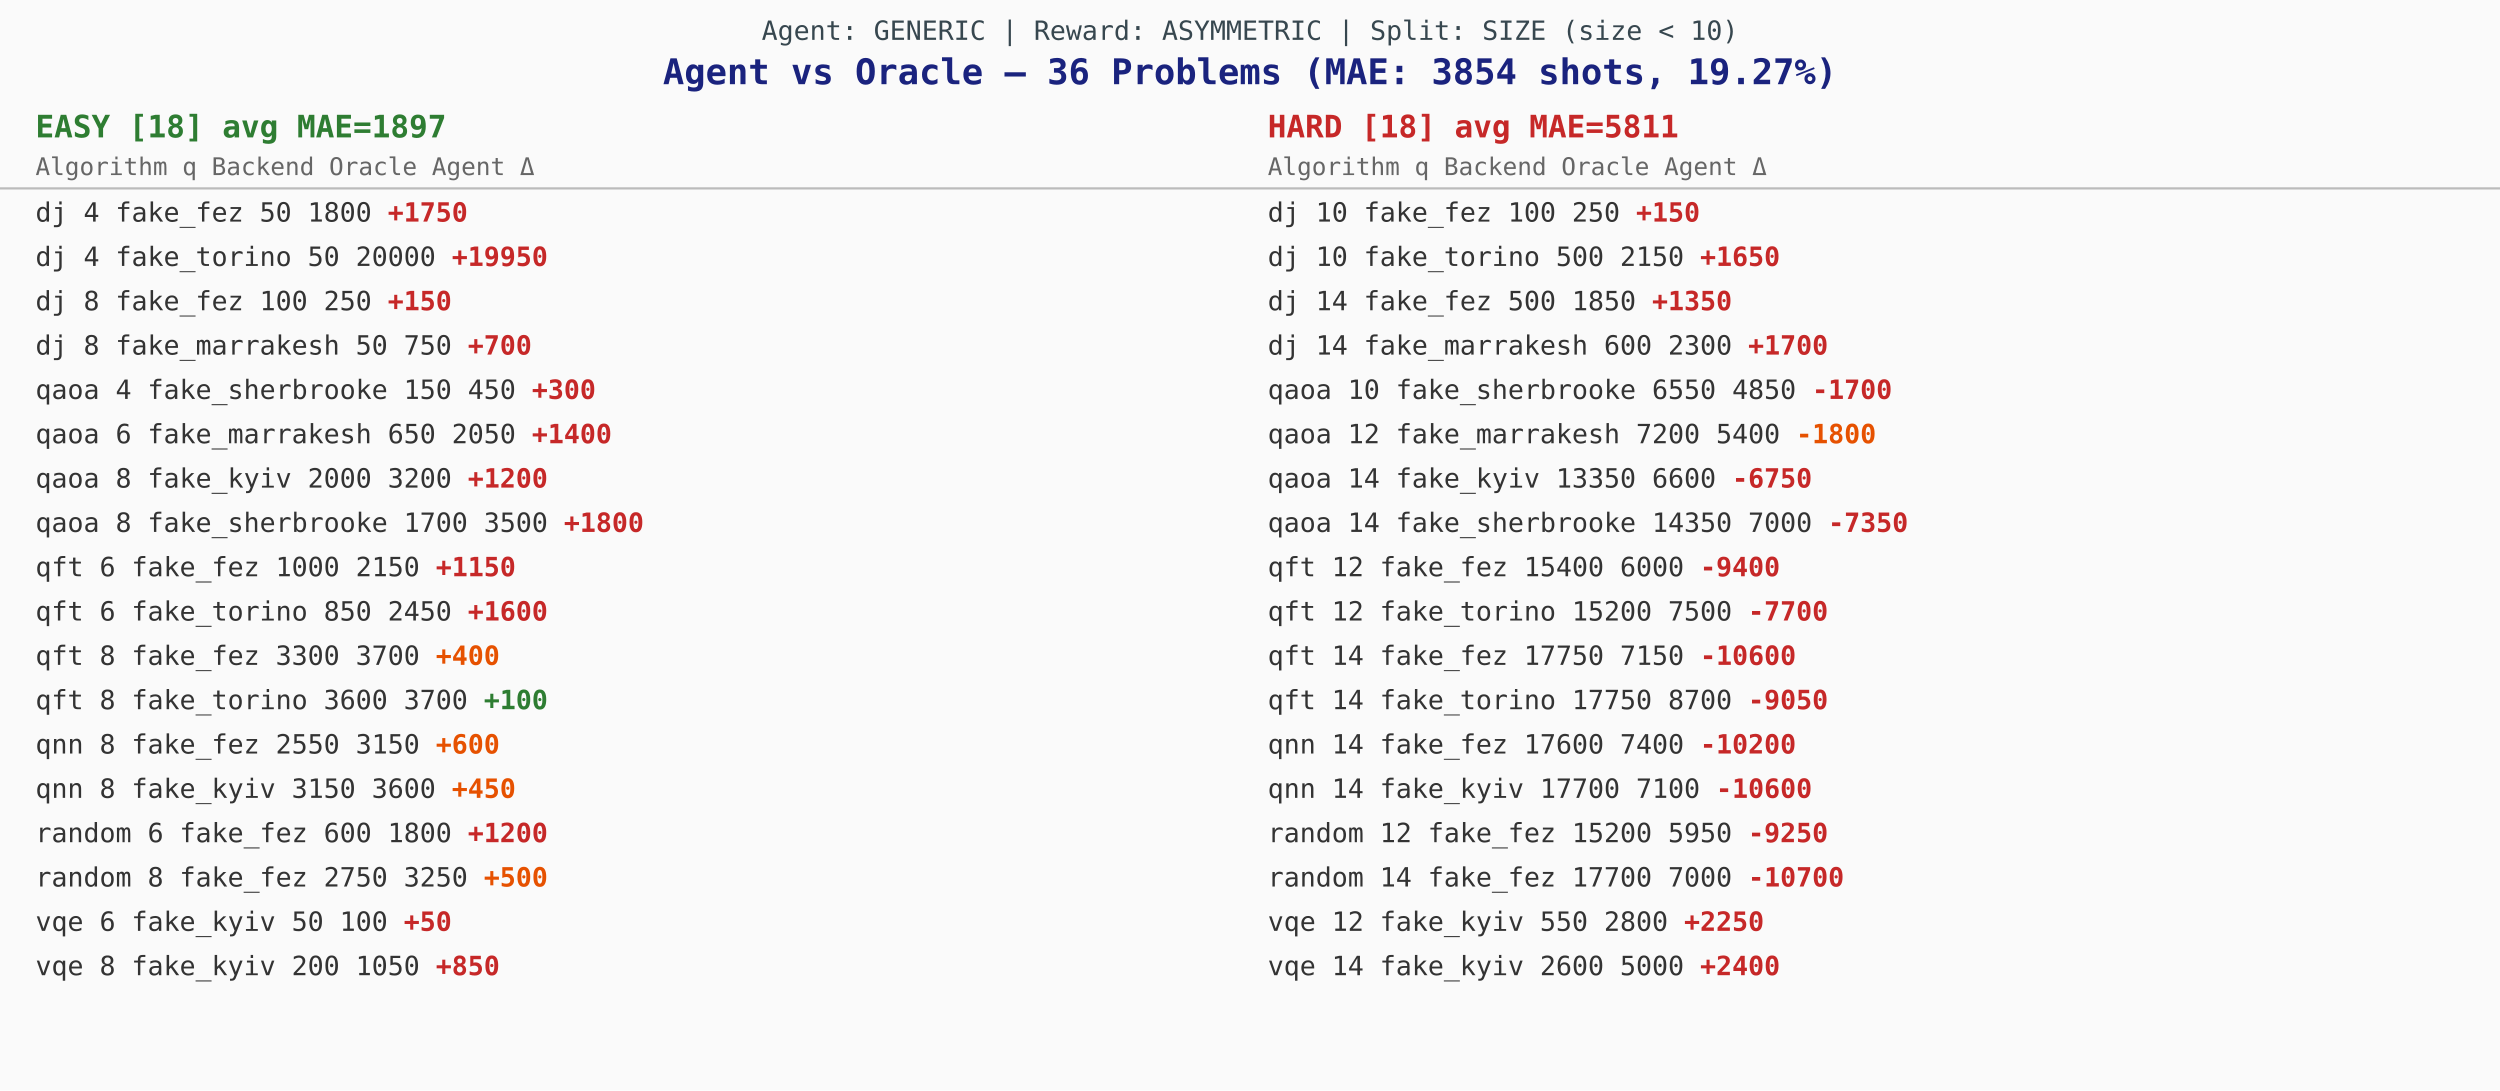
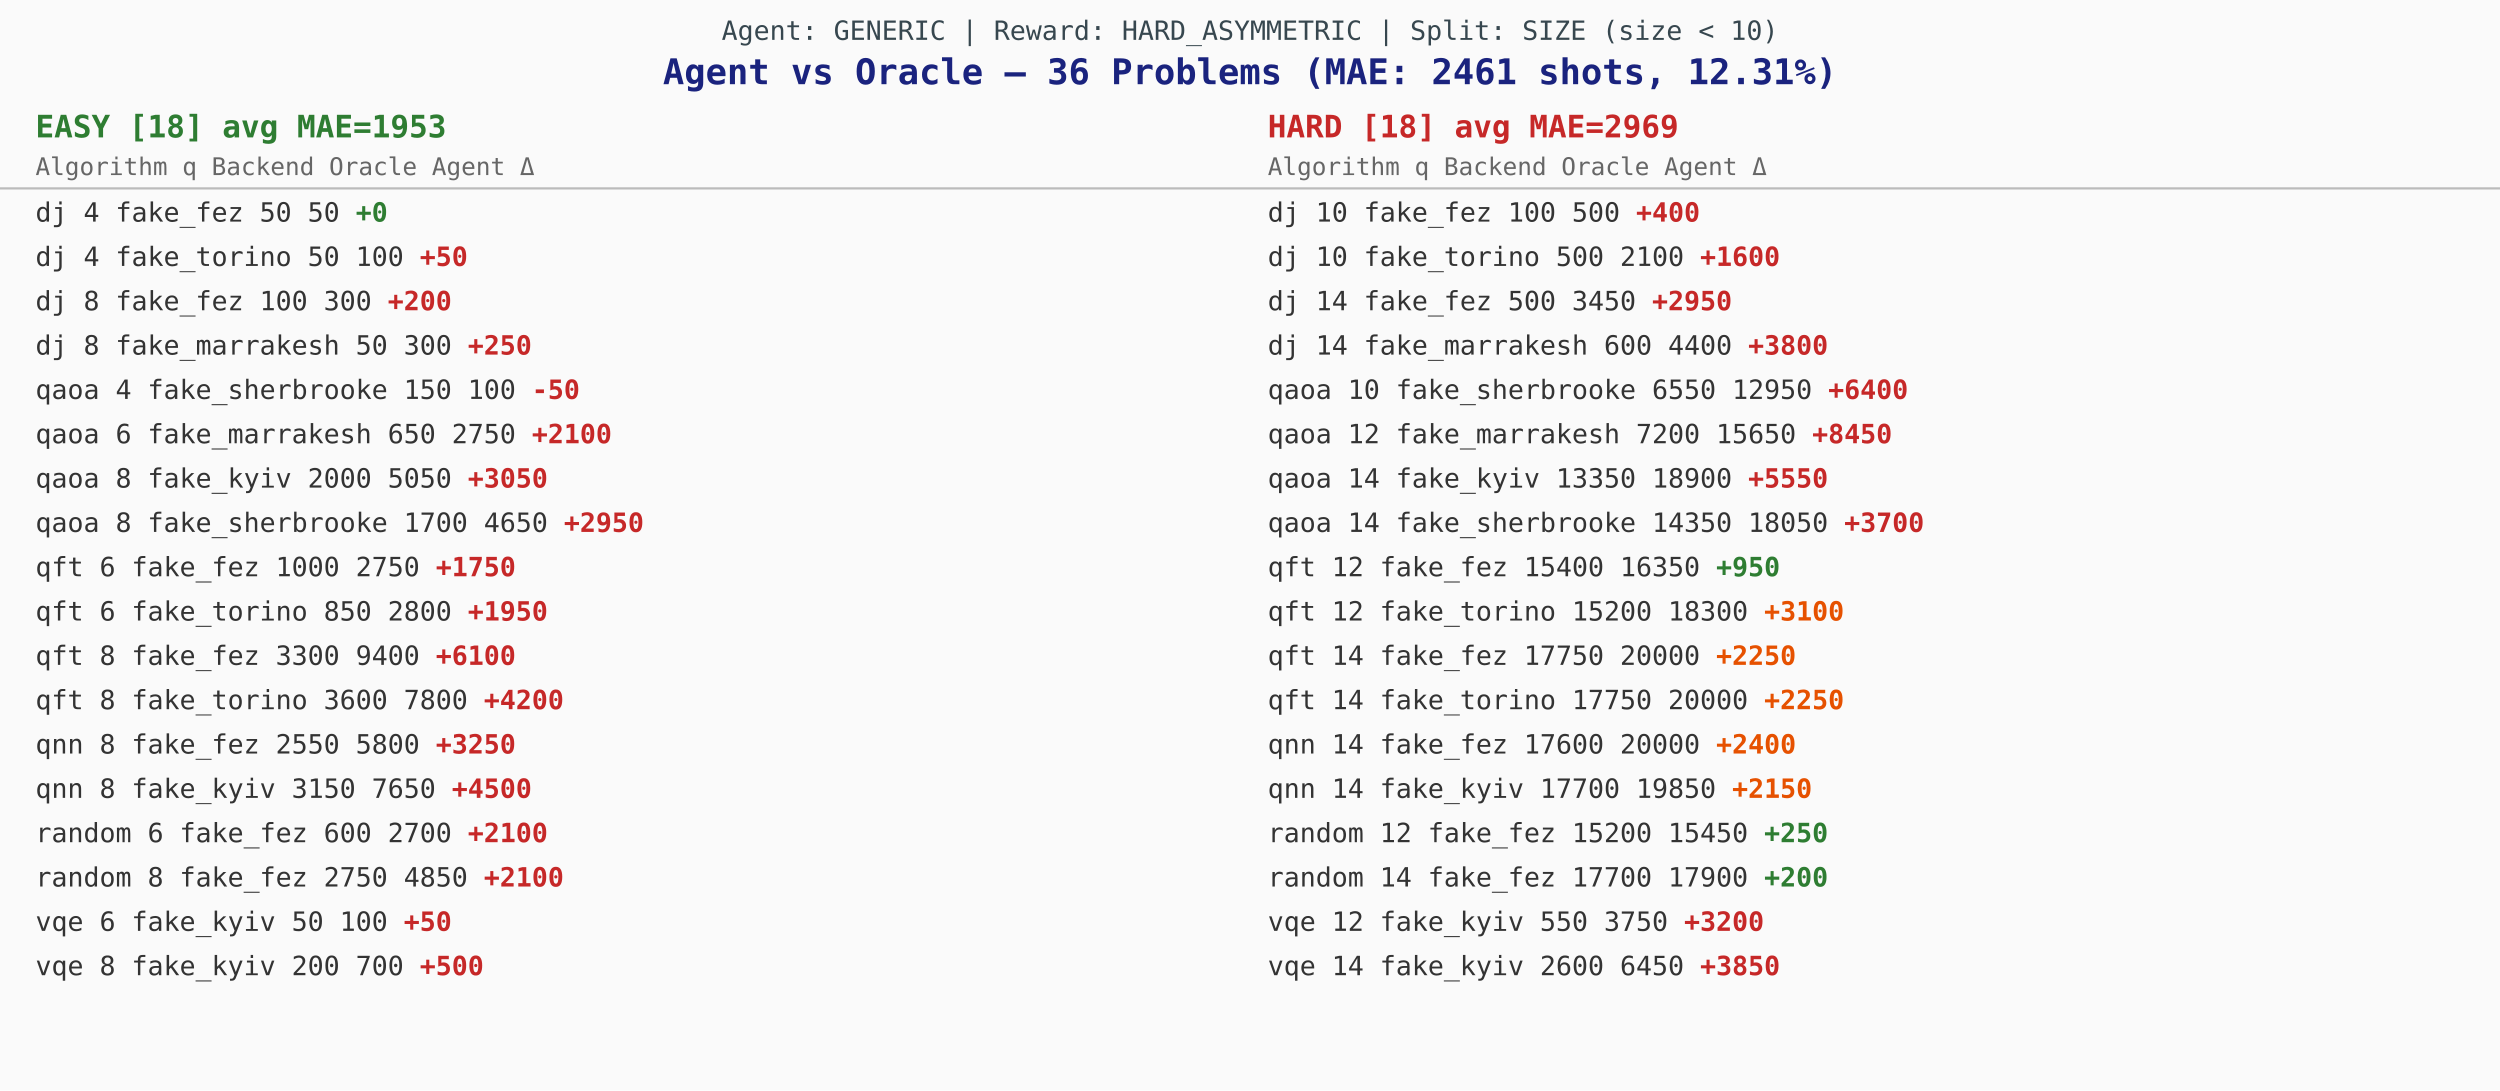
<svg xmlns="http://www.w3.org/2000/svg" width="1128" height="492" font-family="monospace" font-size="12">
  <rect width="1128" height="492" fill="#fafafa" />
-   <text x="564" y="18" font-size="12" fill="#37474f" text-anchor="middle">Agent: GENERIC  |  Reward: ASYMMETRIC  |  Split: SIZE (size &lt; 10)</text>
-   <text x="564" y="38" font-size="16" font-weight="bold" fill="#1a237e" text-anchor="middle">Agent vs Oracle — 36 Problems  (MAE: 3854 shots, 19.27%)</text>
-   <text x="16" y="62" font-size="14" font-weight="bold" fill="#2e7d32">EASY [18]  avg MAE=1897</text>
-   <text x="572" y="62" font-size="14" font-weight="bold" fill="#c62828">HARD [18]  avg MAE=5811</text>
+   <text x="564" y="18" font-size="12" fill="#37474f" text-anchor="middle">Agent: GENERIC  |  Reward: HARD_ASYMMETRIC  |  Split: SIZE (size &lt; 10)</text>
+   <text x="564" y="38" font-size="16" font-weight="bold" fill="#1a237e" text-anchor="middle">Agent vs Oracle — 36 Problems  (MAE: 2461 shots, 12.31%)</text>
+   <text x="16" y="62" font-size="14" font-weight="bold" fill="#2e7d32">EASY [18]  avg MAE=1953</text>
+   <text x="572" y="62" font-size="14" font-weight="bold" fill="#c62828">HARD [18]  avg MAE=2969</text>
  <text x="16" y="79" font-size="11" fill="#666">Algorithm    q  Backend             Oracle   Agent        Δ</text>
  <text x="572" y="79" font-size="11" fill="#666">Algorithm    q  Backend             Oracle   Agent        Δ</text>
  <line x1="0" y1="85" x2="1128" y2="85" stroke="#bbb" />
-   <text x="16" y="100" fill="#333">      dj    4  fake_fez                50    1800  <tspan fill="#c62828" font-weight="bold">  +1750</tspan>
+   <text x="16" y="100" fill="#333">      dj    4  fake_fez                50      50  <tspan fill="#2e7d32" font-weight="bold">     +0</tspan>
  </text>
-   <text x="16" y="120" fill="#333">      dj    4  fake_torino             50   20000  <tspan fill="#c62828" font-weight="bold"> +19950</tspan>
+   <text x="16" y="120" fill="#333">      dj    4  fake_torino             50     100  <tspan fill="#c62828" font-weight="bold">    +50</tspan>
  </text>
-   <text x="16" y="140" fill="#333">      dj    8  fake_fez               100     250  <tspan fill="#c62828" font-weight="bold">   +150</tspan>
+   <text x="16" y="140" fill="#333">      dj    8  fake_fez               100     300  <tspan fill="#c62828" font-weight="bold">   +200</tspan>
  </text>
-   <text x="16" y="160" fill="#333">      dj    8  fake_marrakesh          50     750  <tspan fill="#c62828" font-weight="bold">   +700</tspan>
+   <text x="16" y="160" fill="#333">      dj    8  fake_marrakesh          50     300  <tspan fill="#c62828" font-weight="bold">   +250</tspan>
  </text>
-   <text x="16" y="180" fill="#333">    qaoa    4  fake_sherbrooke        150     450  <tspan fill="#c62828" font-weight="bold">   +300</tspan>
+   <text x="16" y="180" fill="#333">    qaoa    4  fake_sherbrooke        150     100  <tspan fill="#c62828" font-weight="bold">    -50</tspan>
  </text>
-   <text x="16" y="200" fill="#333">    qaoa    6  fake_marrakesh         650    2050  <tspan fill="#c62828" font-weight="bold">  +1400</tspan>
+   <text x="16" y="200" fill="#333">    qaoa    6  fake_marrakesh         650    2750  <tspan fill="#c62828" font-weight="bold">  +2100</tspan>
  </text>
-   <text x="16" y="220" fill="#333">    qaoa    8  fake_kyiv             2000    3200  <tspan fill="#c62828" font-weight="bold">  +1200</tspan>
+   <text x="16" y="220" fill="#333">    qaoa    8  fake_kyiv             2000    5050  <tspan fill="#c62828" font-weight="bold">  +3050</tspan>
  </text>
-   <text x="16" y="240" fill="#333">    qaoa    8  fake_sherbrooke       1700    3500  <tspan fill="#c62828" font-weight="bold">  +1800</tspan>
+   <text x="16" y="240" fill="#333">    qaoa    8  fake_sherbrooke       1700    4650  <tspan fill="#c62828" font-weight="bold">  +2950</tspan>
  </text>
-   <text x="16" y="260" fill="#333">     qft    6  fake_fez              1000    2150  <tspan fill="#c62828" font-weight="bold">  +1150</tspan>
+   <text x="16" y="260" fill="#333">     qft    6  fake_fez              1000    2750  <tspan fill="#c62828" font-weight="bold">  +1750</tspan>
  </text>
-   <text x="16" y="280" fill="#333">     qft    6  fake_torino            850    2450  <tspan fill="#c62828" font-weight="bold">  +1600</tspan>
+   <text x="16" y="280" fill="#333">     qft    6  fake_torino            850    2800  <tspan fill="#c62828" font-weight="bold">  +1950</tspan>
  </text>
-   <text x="16" y="300" fill="#333">     qft    8  fake_fez              3300    3700  <tspan fill="#e65100" font-weight="bold">   +400</tspan>
+   <text x="16" y="300" fill="#333">     qft    8  fake_fez              3300    9400  <tspan fill="#c62828" font-weight="bold">  +6100</tspan>
  </text>
-   <text x="16" y="320" fill="#333">     qft    8  fake_torino           3600    3700  <tspan fill="#2e7d32" font-weight="bold">   +100</tspan>
+   <text x="16" y="320" fill="#333">     qft    8  fake_torino           3600    7800  <tspan fill="#c62828" font-weight="bold">  +4200</tspan>
  </text>
-   <text x="16" y="340" fill="#333">     qnn    8  fake_fez              2550    3150  <tspan fill="#e65100" font-weight="bold">   +600</tspan>
+   <text x="16" y="340" fill="#333">     qnn    8  fake_fez              2550    5800  <tspan fill="#c62828" font-weight="bold">  +3250</tspan>
  </text>
-   <text x="16" y="360" fill="#333">     qnn    8  fake_kyiv             3150    3600  <tspan fill="#e65100" font-weight="bold">   +450</tspan>
+   <text x="16" y="360" fill="#333">     qnn    8  fake_kyiv             3150    7650  <tspan fill="#c62828" font-weight="bold">  +4500</tspan>
  </text>
-   <text x="16" y="380" fill="#333">  random    6  fake_fez               600    1800  <tspan fill="#c62828" font-weight="bold">  +1200</tspan>
+   <text x="16" y="380" fill="#333">  random    6  fake_fez               600    2700  <tspan fill="#c62828" font-weight="bold">  +2100</tspan>
  </text>
-   <text x="16" y="400" fill="#333">  random    8  fake_fez              2750    3250  <tspan fill="#e65100" font-weight="bold">   +500</tspan>
+   <text x="16" y="400" fill="#333">  random    8  fake_fez              2750    4850  <tspan fill="#c62828" font-weight="bold">  +2100</tspan>
  </text>
  <text x="16" y="420" fill="#333">     vqe    6  fake_kyiv               50     100  <tspan fill="#c62828" font-weight="bold">    +50</tspan>
  </text>
-   <text x="16" y="440" fill="#333">     vqe    8  fake_kyiv              200    1050  <tspan fill="#c62828" font-weight="bold">   +850</tspan>
+   <text x="16" y="440" fill="#333">     vqe    8  fake_kyiv              200     700  <tspan fill="#c62828" font-weight="bold">   +500</tspan>
  </text>
-   <text x="572" y="100" fill="#333">      dj   10  fake_fez               100     250  <tspan fill="#c62828" font-weight="bold">   +150</tspan>
+   <text x="572" y="100" fill="#333">      dj   10  fake_fez               100     500  <tspan fill="#c62828" font-weight="bold">   +400</tspan>
  </text>
-   <text x="572" y="120" fill="#333">      dj   10  fake_torino            500    2150  <tspan fill="#c62828" font-weight="bold">  +1650</tspan>
+   <text x="572" y="120" fill="#333">      dj   10  fake_torino            500    2100  <tspan fill="#c62828" font-weight="bold">  +1600</tspan>
  </text>
-   <text x="572" y="140" fill="#333">      dj   14  fake_fez               500    1850  <tspan fill="#c62828" font-weight="bold">  +1350</tspan>
+   <text x="572" y="140" fill="#333">      dj   14  fake_fez               500    3450  <tspan fill="#c62828" font-weight="bold">  +2950</tspan>
  </text>
-   <text x="572" y="160" fill="#333">      dj   14  fake_marrakesh         600    2300  <tspan fill="#c62828" font-weight="bold">  +1700</tspan>
+   <text x="572" y="160" fill="#333">      dj   14  fake_marrakesh         600    4400  <tspan fill="#c62828" font-weight="bold">  +3800</tspan>
  </text>
-   <text x="572" y="180" fill="#333">    qaoa   10  fake_sherbrooke       6550    4850  <tspan fill="#c62828" font-weight="bold">  -1700</tspan>
+   <text x="572" y="180" fill="#333">    qaoa   10  fake_sherbrooke       6550   12950  <tspan fill="#c62828" font-weight="bold">  +6400</tspan>
  </text>
-   <text x="572" y="200" fill="#333">    qaoa   12  fake_marrakesh        7200    5400  <tspan fill="#e65100" font-weight="bold">  -1800</tspan>
+   <text x="572" y="200" fill="#333">    qaoa   12  fake_marrakesh        7200   15650  <tspan fill="#c62828" font-weight="bold">  +8450</tspan>
  </text>
-   <text x="572" y="220" fill="#333">    qaoa   14  fake_kyiv            13350    6600  <tspan fill="#c62828" font-weight="bold">  -6750</tspan>
+   <text x="572" y="220" fill="#333">    qaoa   14  fake_kyiv            13350   18900  <tspan fill="#c62828" font-weight="bold">  +5550</tspan>
  </text>
-   <text x="572" y="240" fill="#333">    qaoa   14  fake_sherbrooke      14350    7000  <tspan fill="#c62828" font-weight="bold">  -7350</tspan>
+   <text x="572" y="240" fill="#333">    qaoa   14  fake_sherbrooke      14350   18050  <tspan fill="#c62828" font-weight="bold">  +3700</tspan>
  </text>
-   <text x="572" y="260" fill="#333">     qft   12  fake_fez             15400    6000  <tspan fill="#c62828" font-weight="bold">  -9400</tspan>
+   <text x="572" y="260" fill="#333">     qft   12  fake_fez             15400   16350  <tspan fill="#2e7d32" font-weight="bold">   +950</tspan>
  </text>
-   <text x="572" y="280" fill="#333">     qft   12  fake_torino          15200    7500  <tspan fill="#c62828" font-weight="bold">  -7700</tspan>
+   <text x="572" y="280" fill="#333">     qft   12  fake_torino          15200   18300  <tspan fill="#e65100" font-weight="bold">  +3100</tspan>
  </text>
-   <text x="572" y="300" fill="#333">     qft   14  fake_fez             17750    7150  <tspan fill="#c62828" font-weight="bold"> -10600</tspan>
+   <text x="572" y="300" fill="#333">     qft   14  fake_fez             17750   20000  <tspan fill="#e65100" font-weight="bold">  +2250</tspan>
  </text>
-   <text x="572" y="320" fill="#333">     qft   14  fake_torino          17750    8700  <tspan fill="#c62828" font-weight="bold">  -9050</tspan>
+   <text x="572" y="320" fill="#333">     qft   14  fake_torino          17750   20000  <tspan fill="#e65100" font-weight="bold">  +2250</tspan>
  </text>
-   <text x="572" y="340" fill="#333">     qnn   14  fake_fez             17600    7400  <tspan fill="#c62828" font-weight="bold"> -10200</tspan>
+   <text x="572" y="340" fill="#333">     qnn   14  fake_fez             17600   20000  <tspan fill="#e65100" font-weight="bold">  +2400</tspan>
  </text>
-   <text x="572" y="360" fill="#333">     qnn   14  fake_kyiv            17700    7100  <tspan fill="#c62828" font-weight="bold"> -10600</tspan>
+   <text x="572" y="360" fill="#333">     qnn   14  fake_kyiv            17700   19850  <tspan fill="#e65100" font-weight="bold">  +2150</tspan>
  </text>
-   <text x="572" y="380" fill="#333">  random   12  fake_fez             15200    5950  <tspan fill="#c62828" font-weight="bold">  -9250</tspan>
+   <text x="572" y="380" fill="#333">  random   12  fake_fez             15200   15450  <tspan fill="#2e7d32" font-weight="bold">   +250</tspan>
  </text>
-   <text x="572" y="400" fill="#333">  random   14  fake_fez             17700    7000  <tspan fill="#c62828" font-weight="bold"> -10700</tspan>
+   <text x="572" y="400" fill="#333">  random   14  fake_fez             17700   17900  <tspan fill="#2e7d32" font-weight="bold">   +200</tspan>
  </text>
-   <text x="572" y="420" fill="#333">     vqe   12  fake_kyiv              550    2800  <tspan fill="#c62828" font-weight="bold">  +2250</tspan>
+   <text x="572" y="420" fill="#333">     vqe   12  fake_kyiv              550    3750  <tspan fill="#c62828" font-weight="bold">  +3200</tspan>
  </text>
-   <text x="572" y="440" fill="#333">     vqe   14  fake_kyiv             2600    5000  <tspan fill="#c62828" font-weight="bold">  +2400</tspan>
+   <text x="572" y="440" fill="#333">     vqe   14  fake_kyiv             2600    6450  <tspan fill="#c62828" font-weight="bold">  +3850</tspan>
  </text>
</svg>
